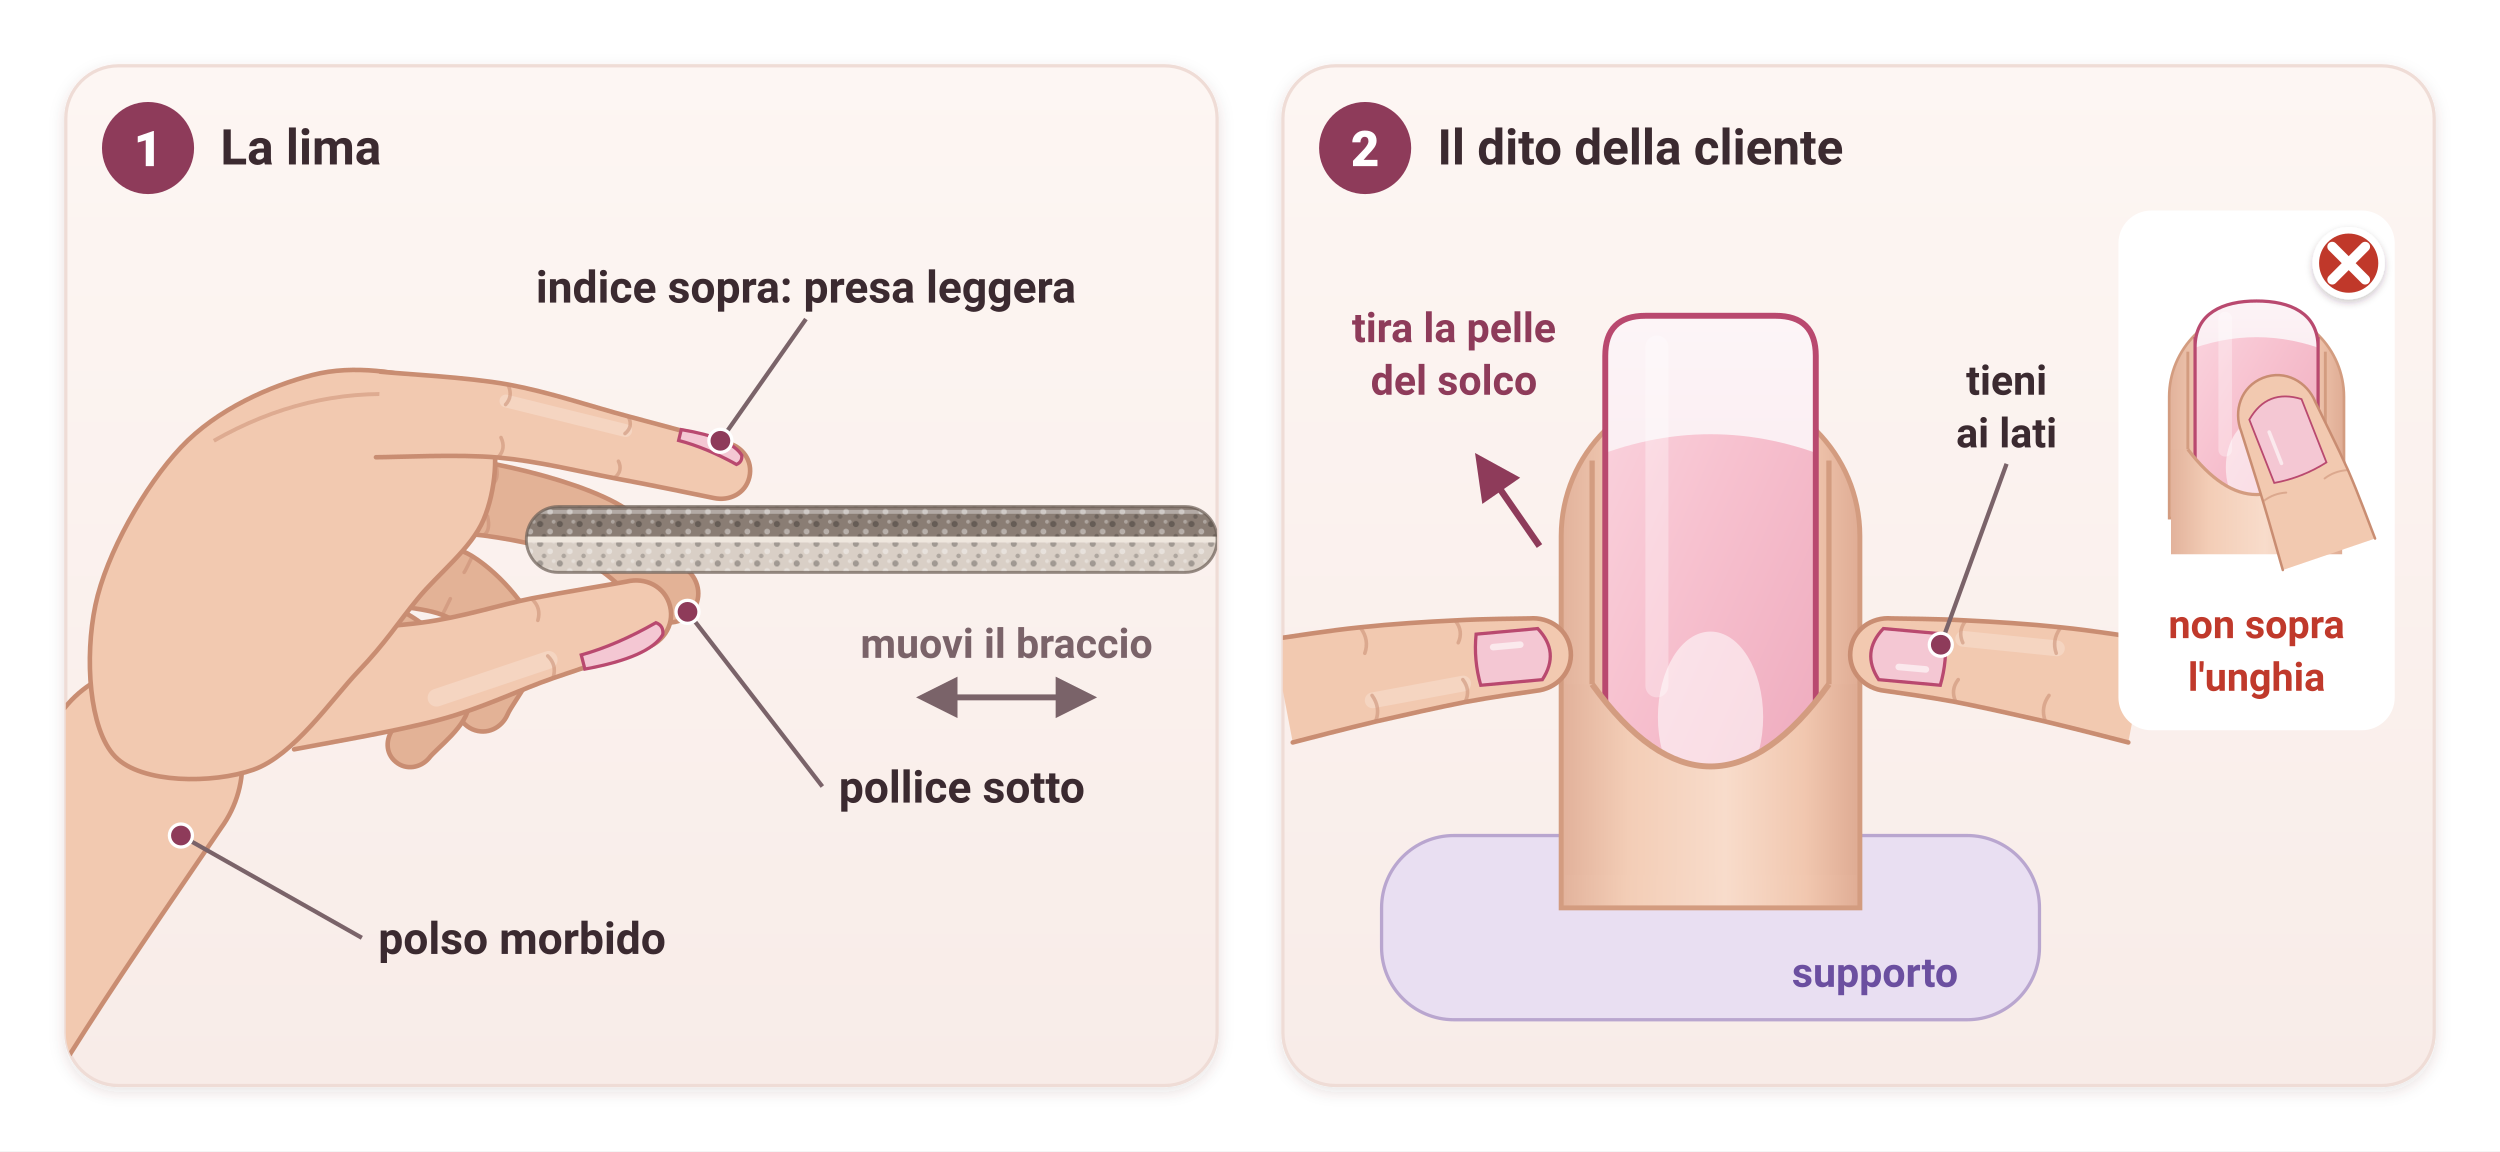
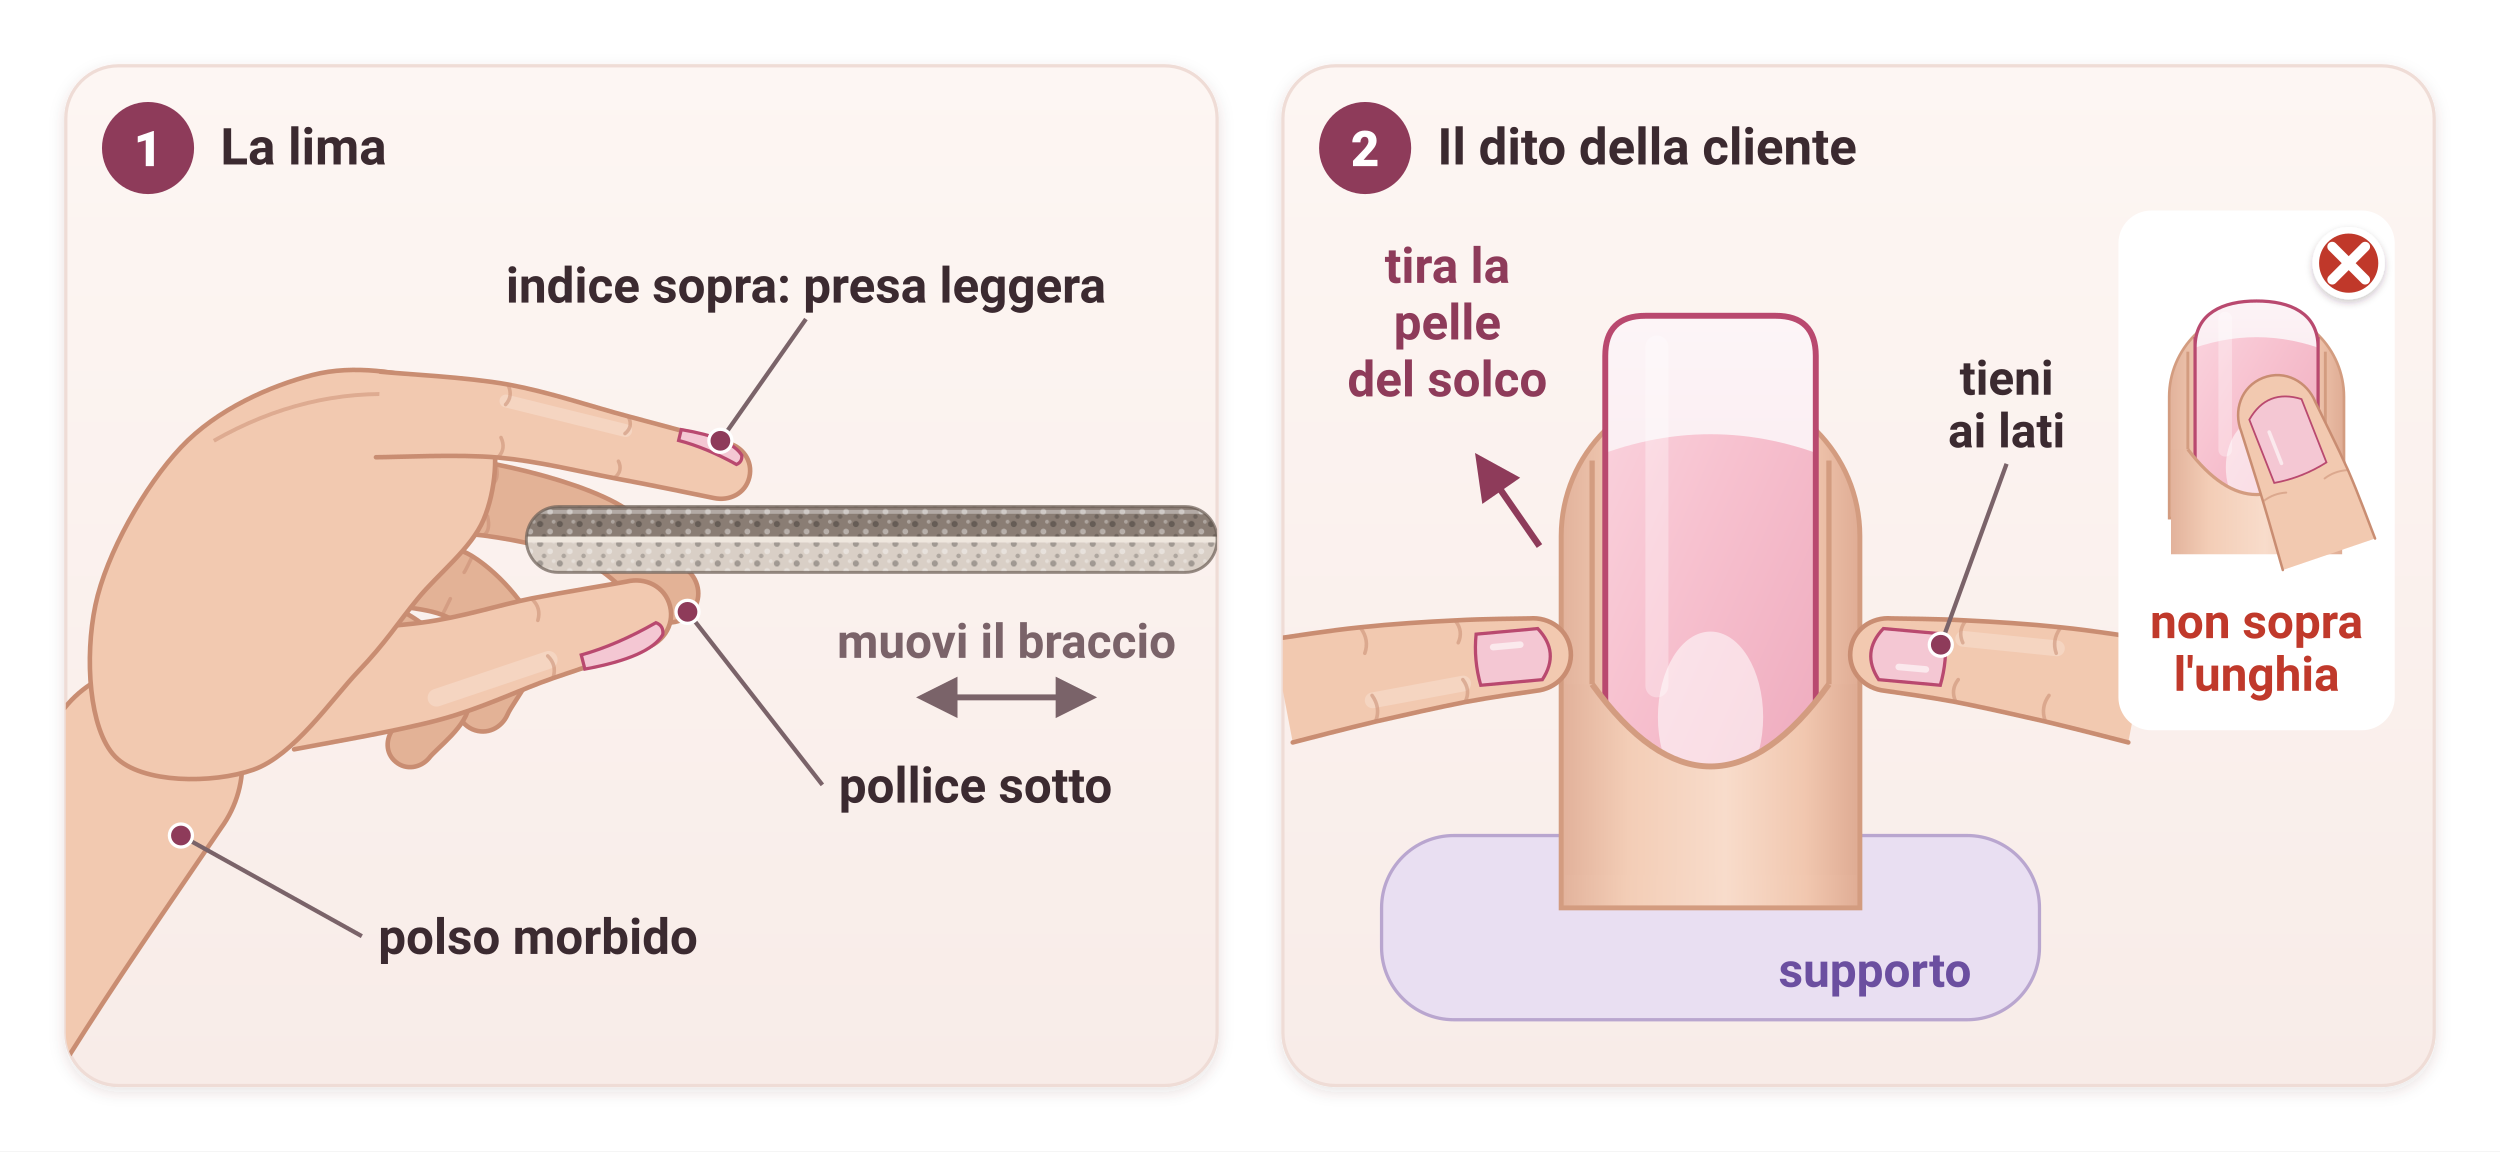
<svg xmlns="http://www.w3.org/2000/svg" viewBox="0 0 760 350" width="760" height="350" font-family="system-ui, -apple-system, 'Segoe UI', Roboto, Arial, sans-serif" role="img">
  <rect width="100%" height="100%" fill="#ffffff" />
  <defs>
    <linearGradient id="nxSkin" x1="0" y1="0" x2="1" y2="0">
      <stop offset="0" stop-color="#e2b29b" />
      <stop offset=".22" stop-color="#f3cdb6" />
      <stop offset=".55" stop-color="#f8dccb" />
      <stop offset=".82" stop-color="#f1c7af" />
      <stop offset="1" stop-color="#dfac94" />
    </linearGradient>
    <linearGradient id="nxNail" x1="0" y1="0" x2="1" y2="1">
      <stop offset="0" stop-color="#fbd6e0" />
      <stop offset=".45" stop-color="#f7c1cf" />
      <stop offset="1" stop-color="#eeaabd" />
    </linearGradient>
    <linearGradient id="nxFree" x1="0" y1="0" x2="0" y2="1">
      <stop offset="0" stop-color="#ffffff" />
      <stop offset="1" stop-color="#fbeef2" />
    </linearGradient>
    <linearGradient id="nxPanel" x1="0" y1="0" x2="0" y2="1">
      <stop offset="0" stop-color="#fdf6f3" />
      <stop offset="1" stop-color="#f8ece8" />
    </linearGradient>
    <filter id="nxSh" x="-5%" y="-5%" width="110%" height="115%">
      <feDropShadow dx="0" dy="1.5" stdDeviation="2.2" flood-color="#5a2a3a" flood-opacity=".13" />
    </filter>
    <filter id="nxShS" x="-20%" y="-20%" width="140%" height="150%">
      <feDropShadow dx="0" dy="1" stdDeviation="1.2" flood-color="#3b2a30" flood-opacity=".25" />
    </filter>
  </defs>
  <defs>
    <pattern id="bGritC" width="6" height="6" patternUnits="userSpaceOnUse">
      <circle cx="1.2" cy="1.3" r=".95" fill="#000" fill-opacity=".26" />
      <circle cx="4.2" cy="3.6" r=".9" fill="#fff" fill-opacity=".38" />
      <circle cx="2.4" cy="5" r=".7" fill="#000" fill-opacity=".2" />
      <circle cx="5.3" cy=".6" r=".6" fill="#fff" fill-opacity=".3" />
    </pattern>
  </defs>
  <defs>
    <marker id="ar" viewBox="0 0 10 10" refX="8" refY="5" markerWidth="7" markerHeight="7" orient="auto-start-reverse">
      <path d="M0,0 L10,5 L0,10 z" fill="#8e3b5a" />
    </marker>
    <marker id="arw" viewBox="0 0 10 10" refX="8" refY="5" markerWidth="7" markerHeight="7" orient="auto-start-reverse">
      <path d="M0,0 L10,5 L0,10 z" fill="#7a6369" />
    </marker>
  </defs>
  <defs>
    <clipPath id="k215">
      <rect x="20" y="20" width="350" height="310" rx="16" />
    </clipPath>
  </defs>
  <rect x="20" y="20" width="350" height="310" rx="16" fill="url(#nxPanel)" stroke="#efdcd6" stroke-width="1" filter="url(#nxSh)" />
  <g clip-path="url(#k215)">
    <path d="M-15.0,380.0 C-8.2,368.8 12.3,334.3 26.1,312.9 C39.8,291.5 60.3,261.9 67.2,251.7 C76.9,238.4 76.1,219.2 61.6,208.6 C47.1,198.0 28.6,203.0 18.8,216.3 C11.0,226.1 -12.4,254.5 -28.1,275.1 C-43.7,295.7 -67.1,329.2 -75.0,340.0 Z" fill="#f2c9b0" />
    <path d="M-15.0,380.0 C-8.2,368.8 12.3,334.3 26.1,312.9 C39.8,291.5 60.3,261.9 67.2,251.7 C76.9,238.4 76.1,219.2 61.6,208.6 C47.1,198.0 28.6,203.0 18.8,216.3 C11.0,226.1 -12.4,254.5 -28.1,275.1 C-43.7,295.7 -67.1,329.2 -75.0,340.0" fill="none" stroke="#c98d72" stroke-width="1.4" stroke-linejoin="round" stroke-linecap="round" />
    <path d="M106.8,182.8 C111.4,183.5 127.8,184.3 134.4,186.9 C140.9,189.4 145.3,194.0 146.2,198.0 C147.1,201.9 140.8,208.6 139.7,210.8 C137.9,214.8 139.2,219.7 143.6,221.7 C148.0,223.6 152.5,221.3 154.3,217.2 C155.9,213.4 165.6,202.1 163.8,194.0 C162.0,186.0 152.4,174.6 143.6,169.1 C134.9,163.7 116.6,162.5 111.2,161.2 Z" fill="#e3b296" />
    <path d="M106.8,182.8 C111.4,183.5 127.8,184.3 134.4,186.9 C140.9,189.4 145.3,194.0 146.2,198.0 C147.1,201.9 140.8,208.6 139.7,210.8 C137.9,214.8 139.2,219.7 143.6,221.7 C148.0,223.6 152.5,221.3 154.3,217.2 C155.9,213.4 165.6,202.1 163.8,194.0 C162.0,186.0 152.4,174.6 143.6,169.1 C134.9,163.7 116.6,162.5 111.2,161.2" fill="none" stroke="#c98d72" stroke-width="1.4" stroke-linejoin="round" stroke-linecap="round" />
    <path d="M134.5,186.7 Q134.9,186.2 136.9,182.0" stroke="#c98d72" stroke-width="1.1" fill="none" opacity=".55" stroke-linecap="round" />
    <path d="M143.5,169.3 Q141.5,173.5 141.1,174.0" stroke="#c98d72" stroke-width="1.1" fill="none" opacity=".55" stroke-linecap="round" />
    <path d="M146.4,197.9 Q147.9,199.2 151.0,196.9" stroke="#c98d72" stroke-width="1.1" fill="none" opacity=".55" stroke-linecap="round" />
    <path d="M163.6,194.1 Q160.5,196.4 159.0,195.1" stroke="#c98d72" stroke-width="1.1" fill="none" opacity=".55" stroke-linecap="round" />
    <path d="M96.8,194.5 C100.6,196.2 114.5,201.3 119.6,204.6 C124.7,207.8 127.5,211.2 127.5,214.0 C127.5,216.8 120.9,220.3 119.6,221.5 C117.2,224.5 117.1,229.0 120.3,231.6 C123.5,234.3 127.9,233.4 130.4,230.5 C132.4,227.7 142.5,220.5 142.5,214.0 C142.5,207.5 136.6,197.5 130.4,191.4 C124.2,185.4 109.4,179.8 105.2,177.5 Z" fill="#e3b296" />
    <path d="M96.8,194.5 C100.6,196.2 114.5,201.3 119.6,204.6 C124.7,207.8 127.5,211.2 127.5,214.0 C127.5,216.8 120.9,220.3 119.6,221.5 C117.2,224.5 117.1,229.0 120.3,231.6 C123.5,234.3 127.9,233.4 130.4,230.5 C132.4,227.7 142.5,220.5 142.5,214.0 C142.5,207.5 136.6,197.5 130.4,191.4 C124.2,185.4 109.4,179.8 105.2,177.5" fill="none" stroke="#c98d72" stroke-width="1.4" stroke-linejoin="round" stroke-linecap="round" />
    <path d="M112.3,162.0 C118.1,162.1 136.1,161.4 147.1,162.8 C158.2,164.3 170.1,166.9 178.4,170.9 C186.7,174.9 193.9,184.1 197.0,186.7 C200.7,190.0 206.4,190.3 210.0,186.3 C213.6,182.3 212.7,176.6 209.0,173.3 C205.5,169.9 197.3,158.5 187.6,153.1 C177.9,147.8 163.2,143.7 150.9,141.2 C138.5,138.6 119.9,138.5 113.7,138.0 Z" fill="#e3b296" />
    <path d="M112.3,162.0 C118.1,162.1 136.1,161.4 147.1,162.8 C158.2,164.3 170.1,166.9 178.4,170.9 C186.7,174.9 193.9,184.1 197.0,186.7 C200.7,190.0 206.4,190.3 210.0,186.3 C213.6,182.3 212.7,176.6 209.0,173.3 C205.5,169.9 197.3,158.5 187.6,153.1 C177.9,147.8 163.2,143.7 150.9,141.2 C138.5,138.6 119.9,138.5 113.7,138.0" fill="none" stroke="#c98d72" stroke-width="1.4" stroke-linejoin="round" stroke-linecap="round" />
    <path d="M147.2,162.6 Q149.2,161.1 148.2,156.9" stroke="#c98d72" stroke-width="1.1" fill="none" opacity=".55" stroke-linecap="round" />
    <path d="M150.8,141.4 Q151.8,145.6 149.8,147.1" stroke="#c98d72" stroke-width="1.1" fill="none" opacity=".55" stroke-linecap="round" />
    <path d="M178.5,170.7 Q181.2,169.7 180.9,166.0" stroke="#c98d72" stroke-width="1.1" fill="none" opacity=".55" stroke-linecap="round" />
    <path d="M187.5,153.3 Q187.8,157.0 185.1,158.0" stroke="#c98d72" stroke-width="1.1" fill="none" opacity=".55" stroke-linecap="round" />
    <path d="M89.4,227.8 C96.9,226.3 120.9,222.3 134.0,218.7 C147.2,215.1 158.1,209.6 168.3,206.1 C178.6,202.5 191.0,198.7 195.5,197.2 C201.1,195.8 205.2,190.4 203.7,184.3 C202.2,178.2 196.1,175.4 190.5,176.8 C185.7,177.7 172.1,179.9 161.7,181.9 C151.3,184.0 140.8,187.6 128.0,189.3 C115.1,191.0 91.8,191.7 84.6,192.2 Z" fill="#f2c9b0" />
    <path d="M89.4,227.8 C96.9,226.3 120.9,222.3 134.0,218.7 C147.2,215.1 158.1,209.6 168.3,206.1 C178.6,202.5 191.0,198.7 195.5,197.2 C201.1,195.8 205.2,190.4 203.7,184.3 C202.2,178.2 196.1,175.4 190.5,176.8 C185.7,177.7 172.1,179.9 161.7,181.9 C151.3,184.0 140.8,187.6 128.0,189.3 C115.1,191.0 91.8,191.7 84.6,192.2" fill="none" stroke="#c98d72" stroke-width="1.4" stroke-linejoin="round" stroke-linecap="round" />
    <path d="M132.7,212.1 C138.4,210.2 161.1,202.5 166.8,200.6" fill="none" stroke="#fff" stroke-width="5.4" opacity=".22" stroke-linecap="round" />
    <path d="M168.2,205.8 Q169.3,202.1 166.5,199.4" stroke="#c98d72" stroke-width="1.1" fill="none" opacity=".55" stroke-linecap="round" />
    <path d="M161.8,182.2 Q164.6,184.9 163.5,188.6" stroke="#c98d72" stroke-width="1.1" fill="none" opacity=".55" stroke-linecap="round" />
    <path d="M177.8,203.4 Q197.5,199.8 201.5,192.9 Q201.8,190.2 199.4,189.3 Q187.5,196.1 176.7,199.1 Z" fill="#f4c7d3" stroke="#b9496f" stroke-width="1" />
    <path d="M35.0,230.0 C27.0,221.7 25.7,199.7 29.0,184.0 C32.3,168.3 44.0,147.7 55.0,136.0 C66.0,124.3 82.3,117.3 95.0,114.0 C107.7,110.7 122.0,113.3 131.0,116.0 C140.0,118.7 146.3,123.0 149.0,130.0 C151.7,137.0 150.7,149.3 147.0,158.0 C143.3,166.7 133.3,174.3 127.0,182.0 C120.7,189.7 117.3,195.3 109.0,204.0 C100.7,212.7 89.3,229.7 77.0,234.0 C64.7,238.3 43.0,238.3 35.0,230.0 Z" fill="#f2c9b0" stroke="#c98d72" stroke-width="1.4" stroke-linejoin="round" />
    <path d="M65.0,134.0 Q93.0,118.0 123.0,120.0" stroke="#c98d72" stroke-width="1.2" fill="none" opacity=".5" />
    <g transform="translate(265.0,164.0) rotate(0.0)">
      <defs>
        <clipPath id="fl214">
          <path d="M-95.4,-10.0 h190.8 a9.6,10.0 0 0 1 0,20.0 h-190.8 a9.6,10.0 0 0 1 0,-20.0 Z" />
        </clipPath>
      </defs>
      <path d="M-95.4,-10.0 h190.8 a9.6,10.0 0 0 1 0,20.0 h-190.8 a9.6,10.0 0 0 1 0,-20.0 Z" fill="#efe7de" />
      <g clip-path="url(#fl214)">
        <rect x="-105.0" y="-10.0" width="210.0" height="9.1" fill="#8a7d74" />
        <rect x="-105.0" y="-10.0" width="210.0" height="9.1" fill="url(#bGritC)" />
        <rect x="-105.0" y="0.9" width="210.0" height="10.0" fill="#d9cfc6" />
        <rect x="-105.0" y="0.9" width="210.0" height="10.0" fill="url(#bGritC)" />
        <rect x="-105.0" y="-9.0" width="210.0" height="1.2" fill="#fff" opacity=".35" />
      </g>
      <path d="M-95.4,-10.0 h190.8 a9.6,10.0 0 0 1 0,20.0 h-190.8 a9.6,10.0 0 0 1 0,-20.0 Z" fill="none" stroke="#6d6058" stroke-width=".9" stroke-opacity=".7" />
    </g>
    <path d="M114.3,139.0 C120.5,139.0 139.4,138.0 151.5,139.1 C163.6,140.2 175.9,143.3 186.9,145.4 C197.8,147.4 212.0,150.4 217.0,151.4 C221.7,152.4 226.6,150.1 227.8,145.1 C229.0,140.0 225.6,135.7 221.0,134.6 C216.0,133.3 202.2,129.6 191.1,126.6 C180.1,123.7 167.1,119.2 154.5,116.9 C141.9,114.6 122.2,113.7 115.7,113.0 Z" fill="#f2c9b0" />
    <path d="M114.3,139.0 C120.5,139.0 139.4,138.0 151.5,139.1 C163.6,140.2 175.9,143.3 186.9,145.4 C197.8,147.4 212.0,150.4 217.0,151.4 C221.7,152.4 226.6,150.1 227.8,145.1 C229.0,140.0 225.6,135.7 221.0,134.6 C216.0,133.3 202.2,129.6 191.1,126.6 C180.1,123.7 167.1,119.2 154.5,116.9 C141.9,114.6 122.2,113.7 115.7,113.0" fill="none" stroke="#c98d72" stroke-width="1.4" stroke-linejoin="round" stroke-linecap="round" />
    <path d="M153.8,121.9 C159.9,123.4 184.1,129.4 190.2,130.9" fill="none" stroke="#fff" stroke-width="3.9" opacity=".22" stroke-linecap="round" />
    <path d="M151.5,138.9 Q153.9,136.4 152.3,133.0" stroke="#c98d72" stroke-width="1.1" fill="none" opacity=".55" stroke-linecap="round" />
    <path d="M154.5,117.1 Q156.0,120.5 153.7,123.0" stroke="#c98d72" stroke-width="1.1" fill="none" opacity=".55" stroke-linecap="round" />
    <path d="M186.9,145.2 Q189.4,143.1 188.0,140.2" stroke="#c98d72" stroke-width="1.1" fill="none" opacity=".55" stroke-linecap="round" />
    <path d="M191.1,126.8 Q192.5,129.8 190.0,131.8" stroke="#c98d72" stroke-width="1.1" fill="none" opacity=".55" stroke-linecap="round" />
    <path d="M207.1,130.6 Q222.3,133.1 225.5,138.4 Q225.7,140.4 223.9,141.2 Q214.7,136.1 206.3,133.9 Z" fill="#f4c7d3" stroke="#b9496f" stroke-width="1" />
    <line x1="219.0" y1="134.0" x2="245.0" y2="97.0" stroke="#7a6369" stroke-width="1.3" />
    <circle cx="219.0" cy="134.0" r="3.5" fill="#8e3b5a" stroke="#fff" stroke-width="1" />
-     <text x="245.0" y="92.0" font-size="13.5" text-anchor="middle" font-weight="700" fill="#3b2a30">indice sopra: presa leggera</text>
-     <line x1="209.0" y1="186.0" x2="250.0" y2="239.1" stroke="#7a6369" stroke-width="1.3" />
+     <text x="245.0" y="92.0" font-size="15" text-anchor="middle" font-weight="700" fill="#3b2a30">indice sopra: presa leggera</text>
+     <line x1="209.0" y1="186.0" x2="250.0" y2="238.6" stroke="#7a6369" stroke-width="1.3" />
    <circle cx="209.0" cy="186.0" r="3.5" fill="#8e3b5a" stroke="#fff" stroke-width="1" />
-     <text x="255.0" y="244.0" font-size="13.5" text-anchor="start" font-weight="700" fill="#3b2a30">pollice sotto</text>
-     <line x1="55.0" y1="254.0" x2="110.0" y2="285.1" stroke="#7a6369" stroke-width="1.3" />
+     <text x="255.0" y="244.0" font-size="15" text-anchor="start" font-weight="700" fill="#3b2a30">pollice sotto</text>
+     <line x1="55.0" y1="254.0" x2="110.0" y2="284.6" stroke="#7a6369" stroke-width="1.3" />
    <circle cx="55.0" cy="254.0" r="3.5" fill="#8e3b5a" stroke="#fff" stroke-width="1" />
-     <text x="115.0" y="290.0" font-size="13.5" text-anchor="start" font-weight="700" fill="#3b2a30">polso morbido</text>
+     <text x="115.0" y="290.0" font-size="15" text-anchor="start" font-weight="700" fill="#3b2a30">polso morbido</text>
    <line x1="281.0" y1="212.0" x2="331.0" y2="212.0" stroke="#7a6369" stroke-width="1.8" marker-start="url(#arw)" marker-end="url(#arw)" />
-     <text x="306.0" y="200.0" font-size="12.5" text-anchor="middle" font-weight="600" fill="#7a6369">muovi il braccio</text>
+     <text x="306.0" y="200.0" font-size="14.5" text-anchor="middle" font-weight="600" fill="#7a6369">muovi il braccio</text>
  </g>
  <circle cx="45" cy="45" r="14" fill="#8e3b5a" />
  <text x="45.0" y="50.5" font-size="15" text-anchor="middle" font-weight="800" fill="#fff">1</text>
-   <text x="67.0" y="50.0" font-size="15.0" text-anchor="start" font-weight="700" fill="#3b2a30">La lima</text>
+   <text x="67.0" y="50.0" font-size="15.5" text-anchor="start" font-weight="700" fill="#3b2a30">La lima</text>
  <defs>
    <clipPath id="k219">
      <rect x="390" y="20" width="350" height="310" rx="16" />
    </clipPath>
  </defs>
  <rect x="390" y="20" width="350" height="310" rx="16" fill="url(#nxPanel)" stroke="#efdcd6" stroke-width="1" filter="url(#nxSh)" />
  <g clip-path="url(#k219)">
    <rect x="420" y="254" width="200" height="56" rx="22" fill="#e9dff2" stroke="#b9a6cf" />
-     <text x="570.0" y="300.0" font-size="12.5" text-anchor="middle" font-weight="700" fill="#6b4fa0">supporto</text>
+     <text x="570.0" y="300.0" font-size="14.5" text-anchor="middle" font-weight="700" fill="#6b4fa0">supporto</text>
    <path d="M474.6,276.0 L474.6,163.0 A45.4,45.4 0 0 1 565.4,163.0 L565.4,276.0 Z" fill="url(#nxSkin)" stroke="#d39c80" stroke-width="1.5" />
    <defs>
      <clipPath id="c216">
        <path d="M488.0,242.0 L552.0,242.0 L552.0,132.0 L552.0,108.2 Q552.0,96.0 539.8,96.0 L500.2,96.0 Q488.0,96.0 488.0,108.2 L488.0,132.0 Z" />
      </clipPath>
    </defs>
    <path d="M488.0,242.0 L552.0,242.0 L552.0,132.0 L552.0,108.2 Q552.0,96.0 539.8,96.0 L500.2,96.0 Q488.0,96.0 488.0,108.2 L488.0,132.0 Z" fill="url(#nxNail)" />
    <ellipse cx="520.0" cy="218.0" rx="16.0" ry="26.0" fill="#fff" opacity=".55" clip-path="url(#c216)" />
    <path d="M482.0,140.0 Q520.0,124.0 558.0,140.0 L558.0,36.0 L482.0,36.0 Z" fill="url(#nxFree)" clip-path="url(#c216)" />
    <rect x="500.2" y="102.0" width="7.0" height="110.0" rx="3.5" fill="#fff" opacity=".32" clip-path="url(#c216)" />
    <path d="M488.0,242.0 L552.0,242.0 L552.0,132.0 L552.0,108.2 Q552.0,96.0 539.8,96.0 L500.2,96.0 Q488.0,96.0 488.0,108.2 L488.0,132.0 Z" fill="none" stroke="#b9496f" stroke-width="1.8" />
    <path d="M475.6,208.0 L484.0,208.0 Q520.0,258.0 556.0,208.0 L564.4,208.0 L564.4,266.0 L475.6,266.0 Z" fill="url(#nxSkin)" />
    <path d="M484.0,208.0 Q520.0,258.0 556.0,208.0" fill="none" stroke="#d39c80" stroke-width="1.8" />
    <path d="M484.0,208.0 L484.0,140.0" stroke="#d39c80" stroke-width="1.6" />
    <path d="M556.0,208.0 L556.0,140.0" stroke="#d39c80" stroke-width="1.6" />
    <defs>
      <clipPath id="pc217">
        <rect x="390" y="20" width="350" height="310" rx="16" />
      </clipPath>
    </defs>
    <g clip-path="url(#pc217)">
      <path d="M393.0,225.7 C397.2,224.6 409.6,221.4 418.4,219.3 C427.1,217.3 437.4,215.0 445.5,213.4 C453.6,211.9 463.4,210.5 467.0,210.0 C473.0,209.4 478.1,204.5 477.5,198.0 C476.9,191.4 471.0,187.5 465.0,188.0 C461.3,188.1 451.1,188.1 442.5,188.6 C433.9,189.0 422.9,189.7 413.6,190.7 C404.4,191.6 391.4,193.7 387.0,194.3 Z" fill="#f2c9b0" />
      <path d="M393.0,225.7 C397.2,224.6 409.6,221.4 418.4,219.3 C427.1,217.3 437.4,215.0 445.5,213.4 C453.6,211.9 463.4,210.5 467.0,210.0 C473.0,209.4 478.1,204.5 477.5,198.0 C476.9,191.4 471.0,187.5 465.0,188.0 C461.3,188.1 451.1,188.1 442.5,188.6 C433.9,189.0 422.9,189.7 413.6,190.7 C404.4,191.6 391.4,193.7 387.0,194.3" fill="none" stroke="#c98d72" stroke-width="1.4" stroke-linejoin="round" stroke-linecap="round" />
      <path d="M417.3,212.9 C421.9,212.0 440.2,208.7 444.8,207.8" fill="none" stroke="#fff" stroke-width="4.8" opacity=".22" stroke-linecap="round" />
      <path d="M418.3,219.0 Q419.7,215.0 417.1,211.4" stroke="#c98d72" stroke-width="1.1" fill="none" opacity=".55" stroke-linecap="round" />
      <path d="M413.7,191.0 Q416.3,194.6 414.9,198.6" stroke="#c98d72" stroke-width="1.1" fill="none" opacity=".55" stroke-linecap="round" />
      <path d="M445.5,213.2 Q447.1,209.7 444.7,206.6" stroke="#c98d72" stroke-width="1.1" fill="none" opacity=".55" stroke-linecap="round" />
      <path d="M442.5,188.8 Q444.9,191.9 443.3,195.4" stroke="#c98d72" stroke-width="1.1" fill="none" opacity=".55" stroke-linecap="round" />
      <g transform="translate(458.8,199.7) rotate(-5.2)">
        <path d="M-9.4,-7.8 L9.4,-7.8 Q15.6,0 9.4,7.8 L-9.4,7.8 Q-10.9,0 -9.4,-7.8 Z" fill="#f4c7d3" stroke="#b9496f" stroke-width="1" />
        <rect x="-5.6" y="-4.4" width="10.3" height="2" rx="1" fill="#fff" opacity=".6" />
      </g>
    </g>
    <g clip-path="url(#pc217)">
      <path d="M653.0,194.3 C648.6,193.7 635.6,191.6 626.4,190.7 C617.1,189.7 606.1,189.0 597.5,188.6 C588.9,188.1 578.7,188.1 575.0,188.0 C569.0,187.5 563.1,191.4 562.5,198.0 C561.9,204.5 567.0,209.4 573.0,210.0 C576.6,210.5 586.4,211.9 594.5,213.4 C602.6,215.0 612.9,217.3 621.6,219.3 C630.4,221.4 642.8,224.6 647.0,225.7 Z" fill="#f2c9b0" />
      <path d="M653.0,194.3 C648.6,193.7 635.6,191.6 626.4,190.7 C617.1,189.7 606.1,189.0 597.5,188.6 C588.9,188.1 578.7,188.1 575.0,188.0 C569.0,187.5 563.1,191.4 562.5,198.0 C561.9,204.5 567.0,209.4 573.0,210.0 C576.6,210.5 586.4,211.9 594.5,213.4 C602.6,215.0 612.9,217.3 621.6,219.3 C630.4,221.4 642.8,224.6 647.0,225.7" fill="none" stroke="#c98d72" stroke-width="1.4" stroke-linejoin="round" stroke-linecap="round" />
      <path d="M625.3,197.1 C620.6,196.6 601.6,194.7 596.8,194.2" fill="none" stroke="#fff" stroke-width="4.8" opacity=".22" stroke-linecap="round" />
      <path d="M626.3,191.0 Q623.7,194.6 625.1,198.6" stroke="#c98d72" stroke-width="1.1" fill="none" opacity=".55" stroke-linecap="round" />
      <path d="M621.7,219.0 Q620.3,215.0 622.9,211.4" stroke="#c98d72" stroke-width="1.1" fill="none" opacity=".55" stroke-linecap="round" />
      <path d="M597.5,188.8 Q595.1,191.9 596.7,195.4" stroke="#c98d72" stroke-width="1.1" fill="none" opacity=".55" stroke-linecap="round" />
      <path d="M594.5,213.2 Q592.9,209.7 595.3,206.6" stroke="#c98d72" stroke-width="1.1" fill="none" opacity=".55" stroke-linecap="round" />
      <g transform="translate(581.2,199.7) rotate(-174.8)">
        <path d="M-9.4,-7.8 L9.4,-7.8 Q15.6,0 9.4,7.8 L-9.4,7.8 Q-10.9,0 -9.4,-7.8 Z" fill="#f4c7d3" stroke="#b9496f" stroke-width="1" />
        <rect x="-5.6" y="-4.4" width="10.3" height="2" rx="1" fill="#fff" opacity=".6" />
      </g>
    </g>
    <line x1="468.0" y1="166.0" x2="450.0" y2="140.0" stroke="#8e3b5a" stroke-width="2" marker-end="url(#ar)" />
-     <text x="442.0" y="104.0" font-size="12.5" text-anchor="middle" font-weight="700" fill="#8e3b5a">tira la pelle</text>
-     <text x="442.0" y="120.0" font-size="12.5" text-anchor="middle" font-weight="700" fill="#8e3b5a">del solco</text>
+     <text x="440.0" y="86.0" font-size="15" text-anchor="middle" font-weight="700" fill="#8e3b5a">tira la</text>
+     <text x="440.0" y="103.2" font-size="15" text-anchor="middle" font-weight="700" fill="#8e3b5a">pelle</text>
+     <text x="440.0" y="120.5" font-size="15" text-anchor="middle" font-weight="700" fill="#8e3b5a">del solco</text>
    <line x1="590.0" y1="196.0" x2="610.0" y2="141.0" stroke="#7a6369" stroke-width="1.3" />
    <circle cx="590.0" cy="196.0" r="3.5" fill="#8e3b5a" stroke="#fff" stroke-width="1" />
-     <text x="610.0" y="136.0" font-size="12.5" text-anchor="middle" font-weight="700" fill="#3b2a30">ai lati</text>
-     <text x="610.0" y="120.0" font-size="12.5" text-anchor="middle" font-weight="700" fill="#3b2a30">tieni</text>
+     <text x="610.0" y="136.0" font-size="14.5" text-anchor="middle" font-weight="700" fill="#3b2a30">ai lati</text>
+     <text x="610.0" y="120.0" font-size="14.5" text-anchor="middle" font-weight="700" fill="#3b2a30">tieni</text>
    <rect x="644" y="64" width="84" height="158" rx="10" fill="#fff" />
    <g transform="translate(686.0,152.0) scale(0.550)">
      <path d="M-48.3,10.0 L-48.3,-57.0 A48.3,48.3 0 0 1 48.3,-57.0 L48.3,10.0 Z" fill="url(#nxSkin)" stroke="#d39c80" stroke-width="1.5" />
      <defs>
        <clipPath id="c218">
          <path d="M-34.0,6.0 L34.0,6.0 L34.0,-90.0 L34.0,-84.5 C34.0,-103.2 18.7,-110.0 0.0,-110.0 C-18.7,-110.0 -34.0,-103.2 -34.0,-84.5 L-34.0,-90.0 Z" />
        </clipPath>
      </defs>
      <path d="M-34.0,6.0 L34.0,6.0 L34.0,-90.0 L34.0,-84.5 C34.0,-103.2 18.7,-110.0 0.0,-110.0 C-18.7,-110.0 -34.0,-103.2 -34.0,-84.5 L-34.0,-90.0 Z" fill="url(#nxNail)" />
      <ellipse cx="0.0" cy="-18.0" rx="17.0" ry="26.0" fill="#fff" opacity=".55" clip-path="url(#c218)" />
      <path d="M-40.0,-82.0 Q0.0,-98.0 40.0,-82.0 L40.0,-170.0 L-40.0,-170.0 Z" fill="url(#nxFree)" clip-path="url(#c218)" />
      <rect x="-21.1" y="-104.0" width="7.5" height="80.0" rx="3.7" fill="#fff" opacity=".32" clip-path="url(#c218)" />
      <path d="M-34.0,6.0 L34.0,6.0 L34.0,-90.0 L34.0,-84.5 C34.0,-103.2 18.7,-110.0 0.0,-110.0 C-18.7,-110.0 -34.0,-103.2 -34.0,-84.5 L-34.0,-90.0 Z" fill="none" stroke="#b9496f" stroke-width="1.8" />
      <path d="M-47.3,-28.0 L-38.0,-28.0 Q0.0,22.0 38.0,-28.0 L47.3,-28.0 L47.3,30.0 L-47.3,30.0 Z" fill="url(#nxSkin)" />
      <path d="M-38.0,-28.0 Q0.0,22.0 38.0,-28.0" fill="none" stroke="#d39c80" stroke-width="1.8" />
      <path d="M-38.0,-28.0 L-38.0,-82.0" stroke="#d39c80" stroke-width="1.6" />
      <path d="M38.0,-28.0 L38.0,-82.0" stroke="#d39c80" stroke-width="1.6" />
      <path d="M65.5,21.3 C63.0,14.9 56.0,-4.1 50.5,-16.6 C44.9,-29.2 35.5,-47.8 32.5,-54.1 C28.0,-65.3 15.8,-72.3 3.5,-67.5 C-8.8,-62.6 -12.9,-49.2 -8.5,-37.9 C-6.5,-31.5 -0.3,-12.1 3.5,0.6 C7.4,13.4 12.6,32.4 14.5,38.7 Z" fill="#f2c9b0" />
      <path d="M65.5,21.3 C63.0,14.9 56.0,-4.1 50.5,-16.6 C44.9,-29.2 35.5,-47.8 32.5,-54.1 C28.0,-65.3 15.8,-72.3 3.5,-67.5 C-8.8,-62.6 -12.9,-49.2 -8.5,-37.9 C-6.5,-31.5 -0.3,-12.1 3.5,0.6 C7.4,13.4 12.6,32.4 14.5,38.7" fill="none" stroke="#c98d72" stroke-width="1.4" stroke-linejoin="round" stroke-linecap="round" />
      <path d="M39.9,-12.8" fill="none" stroke="#fff" stroke-width="8.1" opacity=".22" stroke-linecap="round" />
      <path d="M50.0,-16.5 Q43.0,-16.0 37.6,-11.9" stroke="#c98d72" stroke-width="1.1" fill="none" opacity=".55" stroke-linecap="round" />
      <path d="M4.0,0.5 Q9.5,-3.7 16.4,-4.1" stroke="#c98d72" stroke-width="1.1" fill="none" opacity=".55" stroke-linecap="round" />
      <g transform="translate(17.3,-32.6) rotate(-111.5)">
        <path d="M-18.8,-15.5 L18.8,-15.5 Q31.2,0 18.8,15.5 L-18.8,15.5 Q-21.8,0 -18.8,-15.5 Z" fill="#f4c7d3" stroke="#b9496f" stroke-width="1" />
        <rect x="-11.2" y="-8.8" width="20.6" height="2" rx="1" fill="#fff" opacity=".6" />
      </g>
    </g>
    <circle cx="714.0" cy="80.0" r="10" fill="#c0392b" stroke="#fff" stroke-width="2" filter="url(#nxShS)" />
    <path d="M709.0,75.0 l10,10 M719.0,75.0 l-10,10" stroke="#fff" stroke-width="3" stroke-linecap="round" />
-     <text x="686.0" y="194.0" font-size="12" text-anchor="middle" font-weight="700" fill="#c0392b">non sopra</text>
-     <text x="686.0" y="210.0" font-size="12" text-anchor="middle" font-weight="700" fill="#c0392b">l'unghia</text>
+     <text x="686.0" y="194.0" font-size="14.5" text-anchor="middle" font-weight="700" fill="#c0392b">non sopra</text>
+     <text x="686.0" y="210.0" font-size="14.5" text-anchor="middle" font-weight="700" fill="#c0392b">l'unghia</text>
  </g>
  <circle cx="415" cy="45" r="14" fill="#8e3b5a" />
  <text x="415.0" y="50.5" font-size="15" text-anchor="middle" font-weight="800" fill="#fff">2</text>
-   <text x="437.0" y="50.0" font-size="15.0" text-anchor="start" font-weight="700" fill="#3b2a30">Il dito della cliente</text>
+   <text x="437.0" y="50.0" font-size="15.5" text-anchor="start" font-weight="700" fill="#3b2a30">Il dito della cliente</text>
</svg>
